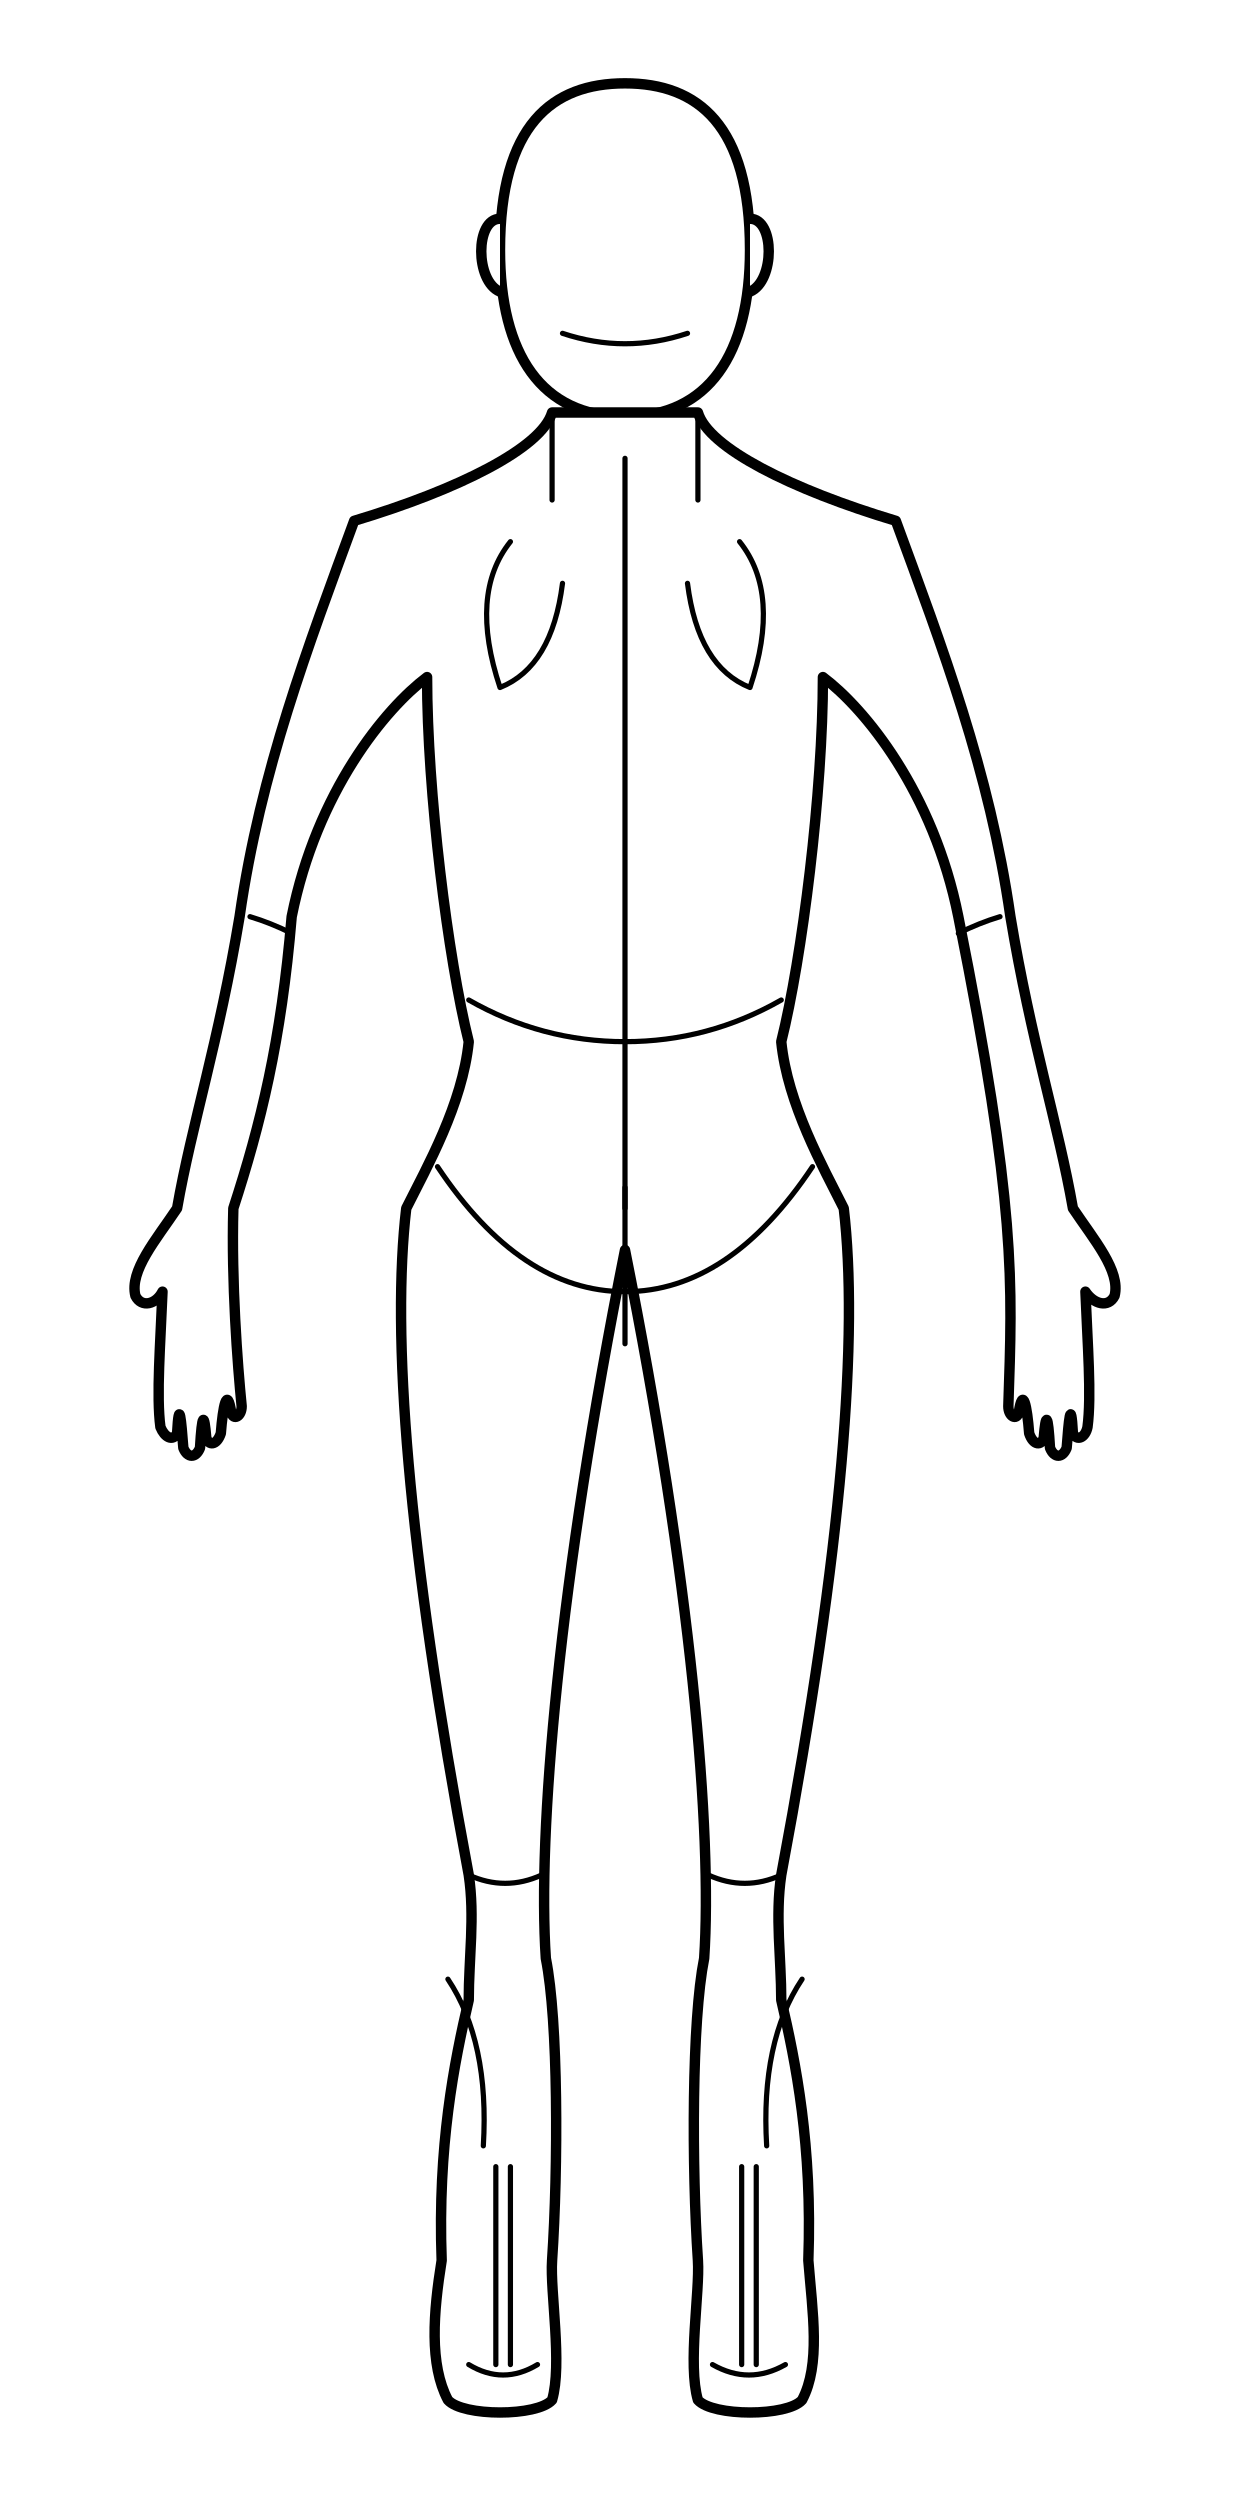
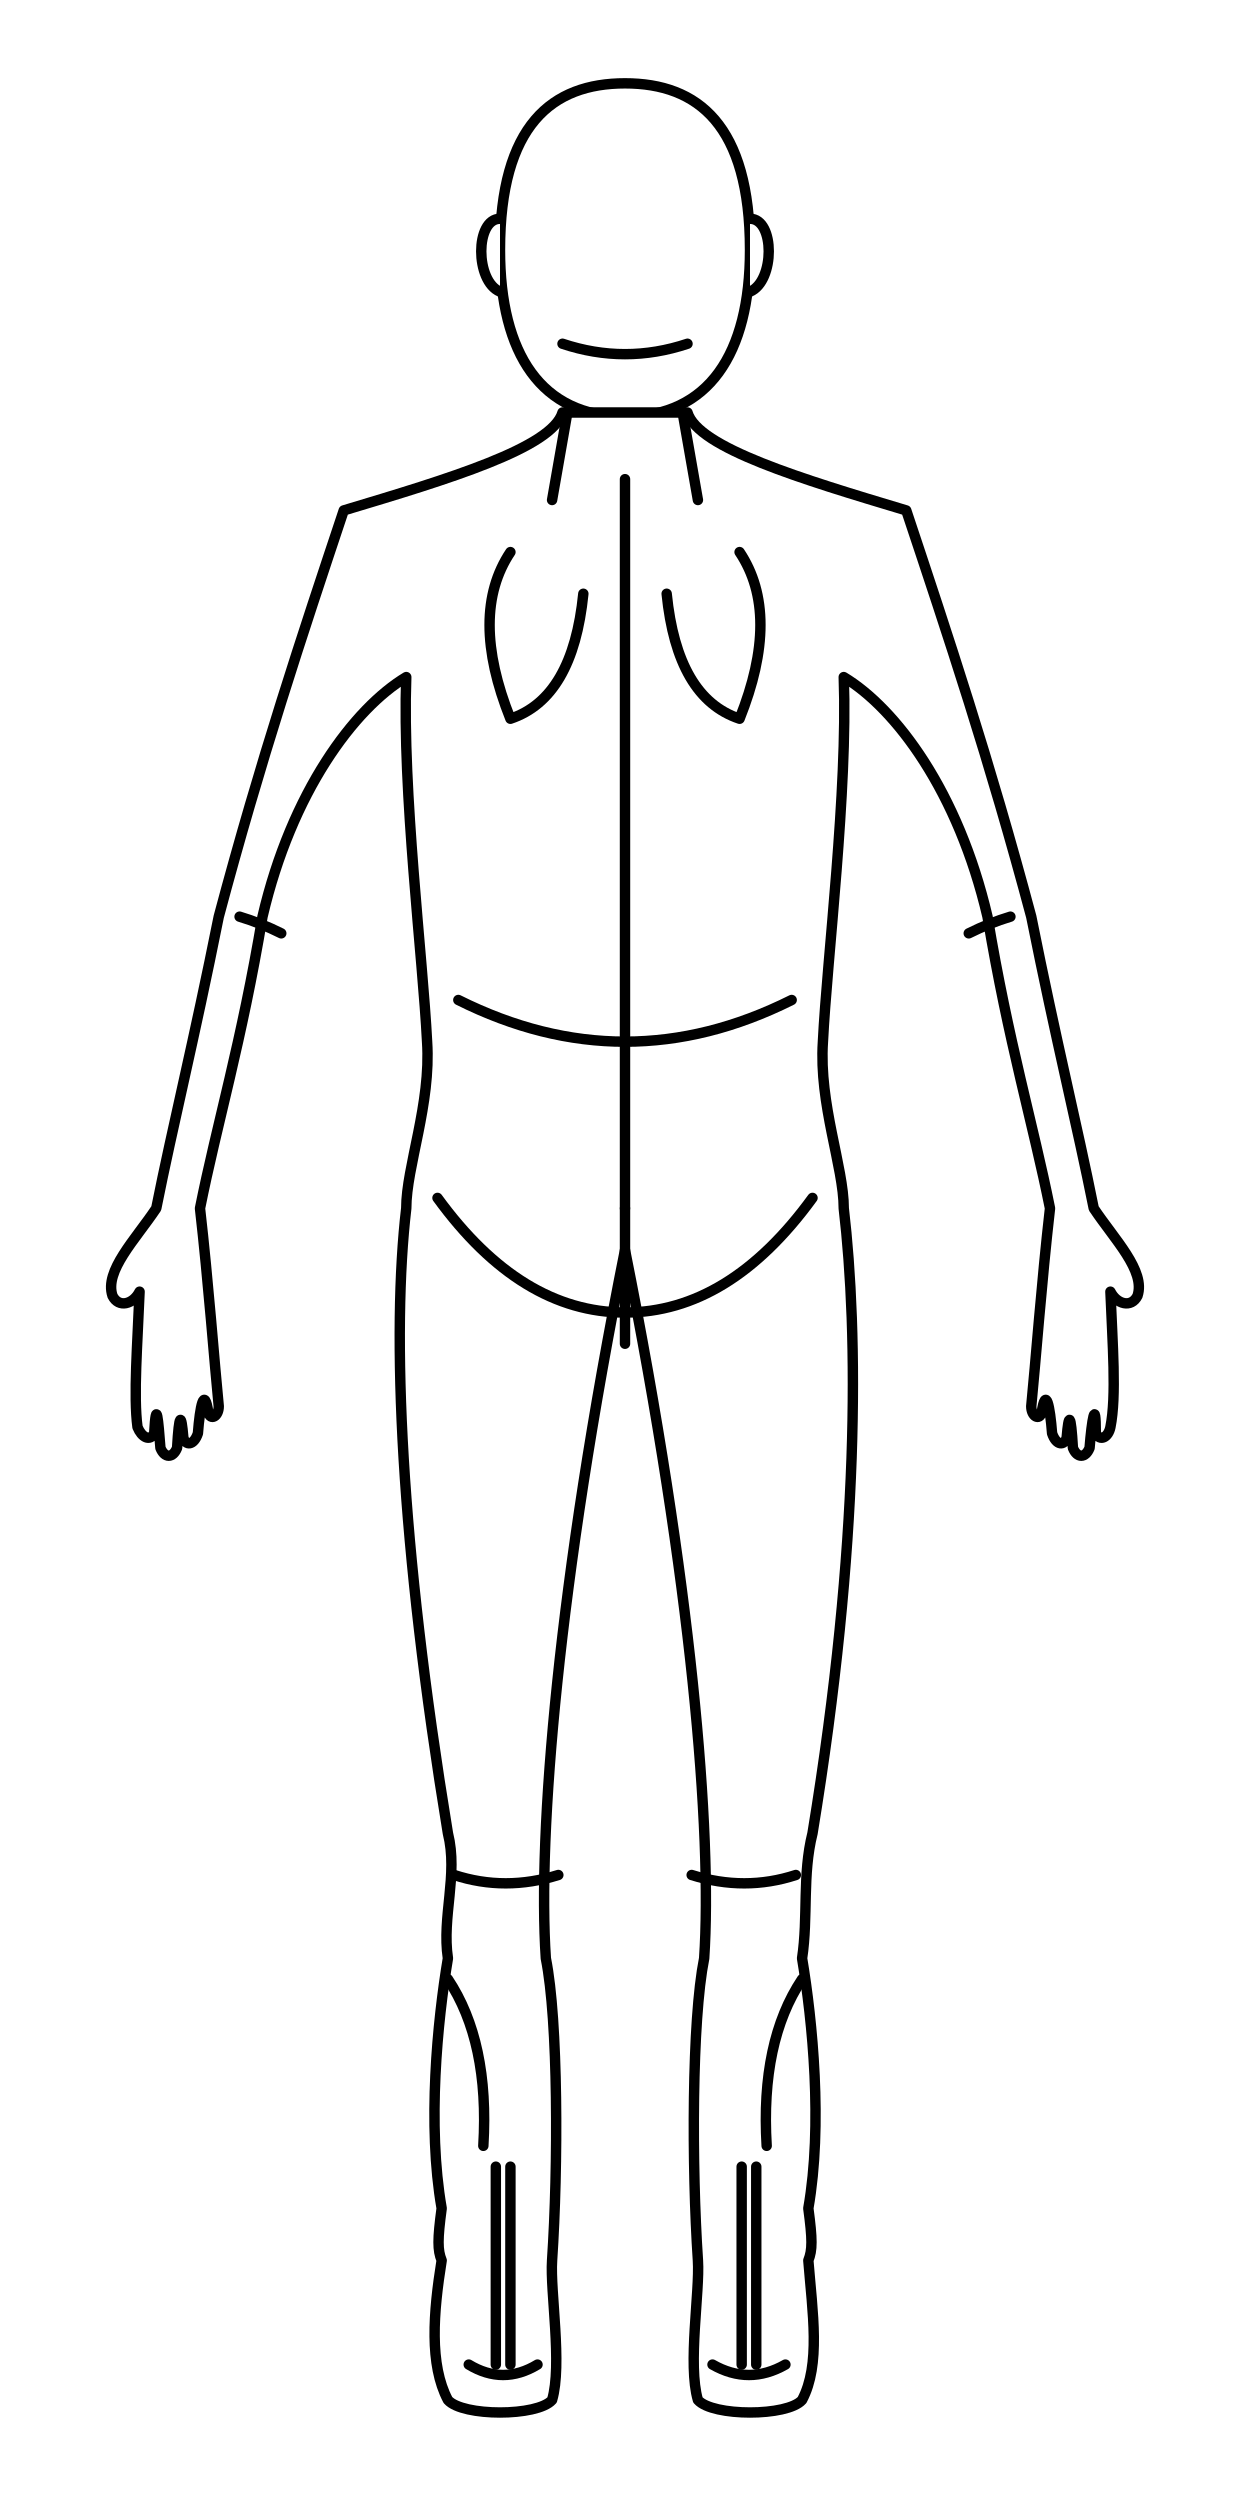
<svg xmlns="http://www.w3.org/2000/svg" width="600" height="1200" viewBox="0 0 600 1200">
  <rect width="600" height="1200" fill="#ffffff" />
  <g fill="#ffffff" stroke="#000000" stroke-width="5" stroke-linecap="round" stroke-linejoin="round">
    <path d="M 240 120 C 240 60 265 40 300 40 C 335 40 360 60 360 120 C 360 170 340 200 300 200 C 260 200 240 170 240 120 Z" />
    <path d="M 240 105 C 228 105 228 135 240 140" />
    <path d="M 360 105 C 372 105 372 135 360 140" />
-     <path d="M 265 198              C 260 215 220 235 170 250              C 148 310 125 370 115 440              C 105 500 92 540 85 580              C 75 595 62 610 65 622              C 68 628 75 626 78 620              C 77 645 75 670 77 685              C 79 690 83 692 85 688              C 86 670 87 682 88 695              C 90 700 94 700 96 695              C 97 678 98 678 99 690              C 100 694 104 694 106 688              C 107 675 109 665 111 678              C 112 682 116 680 116 675              C 114 655 111 615 112 580              C 125 540 135 500 140 440              C 152 380 185 340 205 325              C 205 380 215 460 225 500              C 222 530 205 560 195 580              C 188 640 195 740 225 900              C 228 920 225 940 225 960              C 218 990 210 1030 212 1085              C 208 1110 206 1135 215 1152              C 222 1160 258 1160 265 1152              C 270 1135 264 1100 265 1085              C 268 1040 268 970 262 940              C 258 880 268 760 300 600              C 332 760 342 880 338 940              C 332 970 332 1040 335 1085              C 336 1100 330 1135 335 1152              C 342 1160 378 1160 385 1152              C 394 1135 390 1110 388 1085              C 390 1030 382 990 375 960              C 375 940 372 920 375 900              C 405 740 412 640 405 580              C 395 560 378 530 375 500              C 385 460 395 380 395 325              C 415 340 448 380 460 440              C 488 580 486 615 484 675              C 484 680 488 682 489 678              C 491 665 493 675 494 688              C 496 694 500 694 501 690              C 502 678 503 678 504 695              C 506 700 510 700 512 695              C 513 682 514 670 515 688              C 517 692 521 690 522 685              C 524 670 522 645 521 620              C 525 626 532 628 535 622              C 538 610 525 595 515 580              C 508 540 495 500 485 440              C 475 370 452 310 430 250              C 380 235 340 215 335 198              Z" />
+     <path d="M 270 198              C 265 215 215 230 165 245              C 145 305 125 365 105 440              C 93 500 83 540 75 580              C 65 595 50 610 54 622              C 57 628 64 626 67 620              C 66 645 64 670 66 685              C 68 690 72 692 74 688              C 75 670 76 682 77 695              C 79 700 83 700 85 695              C 86 678 87 678 88 690              C 89 694 93 694 95 688              C 96 675 98 665 100 678              C 101 682 105 680 105 675              C 103 655 100 615 96 580              C 104 540 116 500 126 440              C 140 380 170 340 195 325              C 193 380 203 460 205 500              C 207 530 195 560 195 580              C 188 640 192 740 215 880              C 220 900 212 920 215 940              C 210 970 205 1020 212 1060              C 210 1075 210 1080 212 1085              C 208 1110 206 1135 215 1152              C 222 1160 258 1160 265 1152              C 270 1135 264 1100 265 1085              C 268 1040 268 970 262 940              C 258 880 268 760 300 600              C 332 760 342 880 338 940              C 332 970 332 1040 335 1085              C 336 1100 330 1135 335 1152              C 342 1160 378 1160 385 1152              C 394 1135 390 1110 388 1085              C 390 1080 390 1075 388 1060              C 395 1020 390 970 385 940              C 388 920 385 900 390 880              C 413 740 412 640 405 580              C 405 560 393 530 395 500              C 397 460 407 380 405 325              C 430 340 460 380 474 440              C 484 500 496 540 504 580              C 500 615 497 655 495 675              C 495 680 499 682 500 678              C 502 665 504 675 505 688              C 507 694 511 694 512 690              C 513 678 514 678 515 695              C 517 700 521 700 523 695              C 524 682 526 670 526 688              C 528 692 532 690 533 685              C 536 670 534 645 533 620              C 536 626 543 628 546 622              C 550 610 535 595 525 580              C 517 540 507 500 495 440              C 475 365 455 305 435 245              C 385 230 335 215 330 198              Z" />
  </g>
-   <g fill="none" stroke="#000000" stroke-width="2.5" stroke-linecap="round" stroke-linejoin="round">
-     <path d="M 270 160 Q 300 170 330 160" />
-     <path d="M 265 198 L 265 240" />
-     <path d="M 335 198 L 335 240" />
-     <path d="M 300 220 L 300 580" />
-     <path d="M 245 260 Q 225 285 240 330 Q 265 320 270 280" />
-     <path d="M 355 260 Q 375 285 360 330 Q 335 320 330 280" />
-     <path d="M 225 480 Q 260 500 300 500 Q 340 500 375 480" />
-     <path d="M 210 560 Q 250 620 300 620" />
-     <path d="M 390 560 Q 350 620 300 620" />
-     <path d="M 300 570 L 300 645" />
-     <path d="M 120 440 Q 130 443 140 448" />
-     <path d="M 480 440 Q 470 443 460 448" />
-     <path d="M 225 900 Q 242.5 908 260 900" />
-     <path d="M 375 900 Q 357.5 908 340 900" />
+   <g fill="none" stroke="#000000" stroke-width="5" stroke-linecap="round" stroke-linejoin="round">
+     <path d="M 270 165 Q 300 175 330 165" />
+     <path d="M 272 200 L 265 240" />
+     <path d="M 328 200 L 335 240" />
+     <path d="M 300 230 L 300 580" />
+     <path d="M 245 265 Q 225 295 245 345 Q 275 335 280 285" />
+     <path d="M 355 265 Q 375 295 355 345 Q 325 335 320 285" />
+     <path d="M 220 480 Q 260 500 300 500 Q 340 500 380 480" />
+     <path d="M 210 575 Q 250 630 300 630" />
+     <path d="M 390 575 Q 350 630 300 630" />
+     <path d="M 300 580 L 300 645" />
+     <path d="M 115 440 Q 125 443 135 448" />
+     <path d="M 485 440 Q 475 443 465 448" />
+     <path d="M 218 900 Q 242.5 908 268 900" />
+     <path d="M 382 900 Q 357.5 908 332 900" />
    <path d="M 215 950 Q 235 980 232 1030" />
    <path d="M 385 950 Q 365 980 368 1030" />
    <path d="M 238 1040 L 238 1135" />
    <path d="M 245 1040 L 245 1135" />
    <path d="M 225 1135 Q 241.5 1145 258 1135" />
    <path d="M 356 1040 L 356 1135" />
    <path d="M 363 1040 L 363 1135" />
    <path d="M 342 1135 Q 359.5 1145 377 1135" />
  </g>
</svg>
